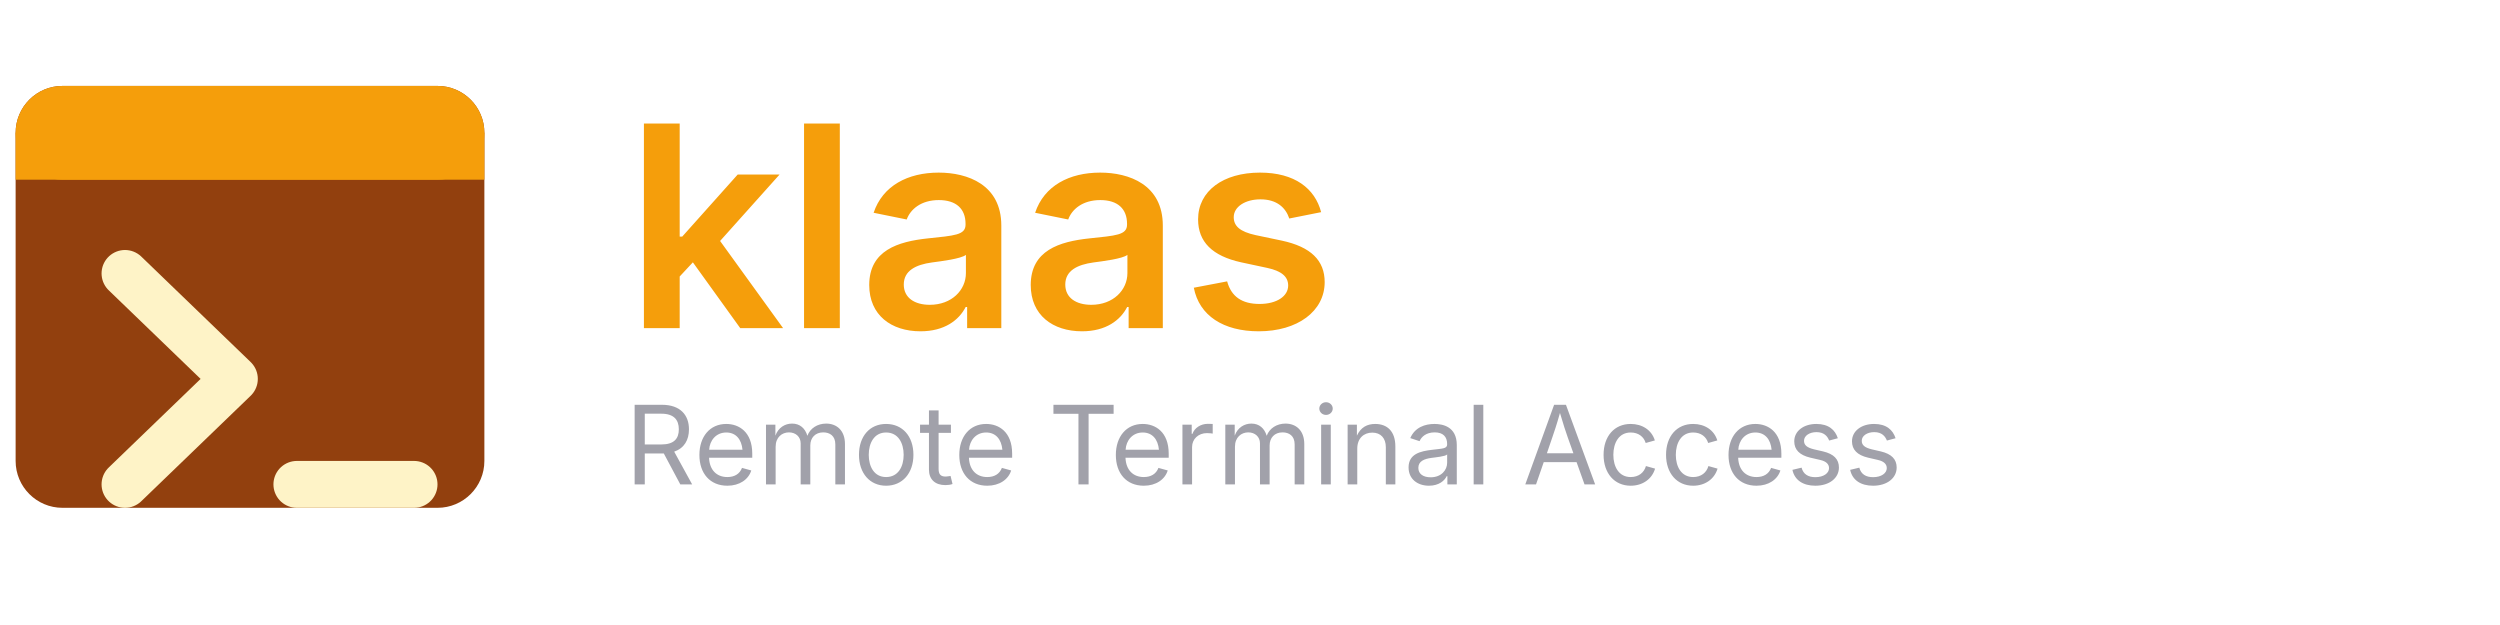
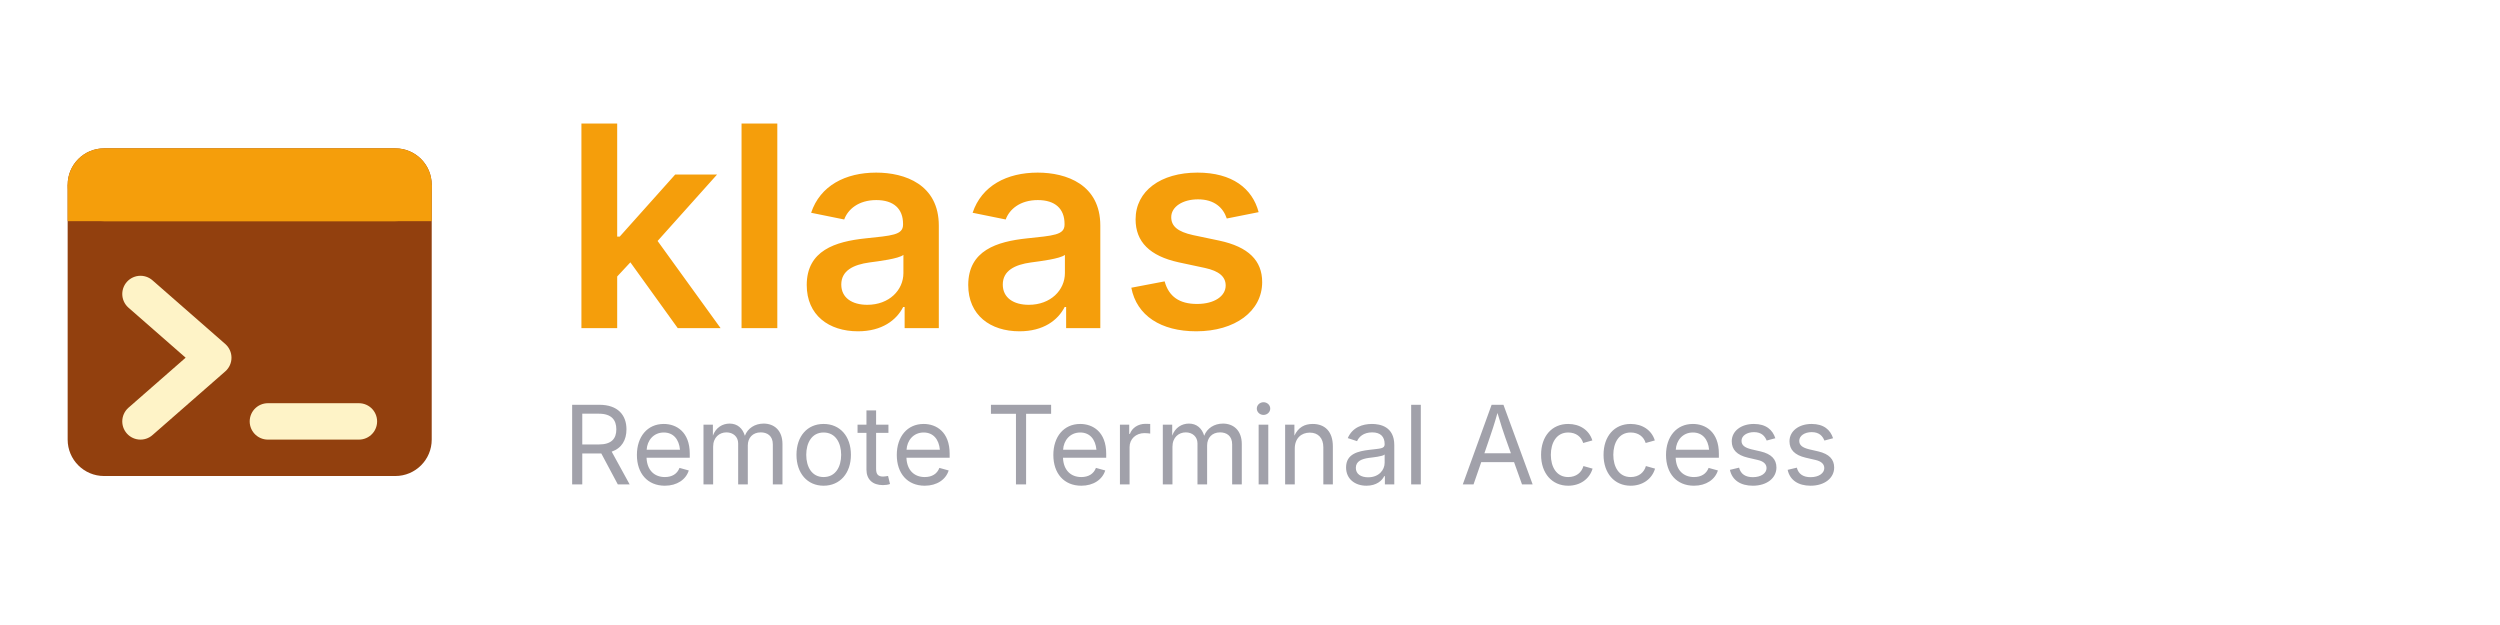
<svg xmlns="http://www.w3.org/2000/svg" width="320" height="80" viewBox="0 0 320 80" fill="none">
-   <g transform="translate(0, 8)">
-     <rect x="2" y="3" width="60" height="54" rx="6" fill="#92400e" />
-     <rect x="2" y="3" width="60" height="12" rx="6" fill="#f59e0b" />
-     <rect x="2" y="9" width="60" height="6" fill="#f59e0b" />
-     <path d="M16 27L30 40.5L16 54" stroke="#fef3c7" stroke-width="6" stroke-linecap="round" stroke-linejoin="round" />
-     <path d="M38 54H53" stroke="#fef3c7" stroke-width="6" stroke-linecap="round" />
+   <g transform="translate(4, 12) scale(2.33)">
+     <rect x="2" y="3" width="20" height="18" rx="2" fill="#92400e" />
+     <rect x="2" y="3" width="20" height="4" rx="2" fill="#f59e0b" />
+     <rect x="2" y="5" width="20" height="2" fill="#f59e0b" />
+     <path d="M6 11L10 14.5L6 18" stroke="#fef3c7" stroke-width="2" stroke-linecap="round" stroke-linejoin="round" />
+     <path d="M13 18H18" stroke="#fef3c7" stroke-width="2" stroke-linecap="round" />
  </g>
-   <text x="80" y="42" font-family="system-ui, -apple-system, 'Segoe UI', sans-serif" font-size="36" font-weight="600" fill="#f59e0b">klaas</text>
-   <text x="80" y="62" font-family="system-ui, -apple-system, 'Segoe UI', sans-serif" font-size="14" fill="#a1a1aa">Remote Terminal Access</text>
+   <text x="72" y="42" font-family="system-ui, -apple-system, 'Segoe UI', sans-serif" font-size="36" font-weight="600" fill="#f59e0b">klaas</text>
+   <text x="72" y="62" font-family="system-ui, -apple-system, 'Segoe UI', sans-serif" font-size="14" fill="#a1a1aa">Remote Terminal Access</text>
</svg>
